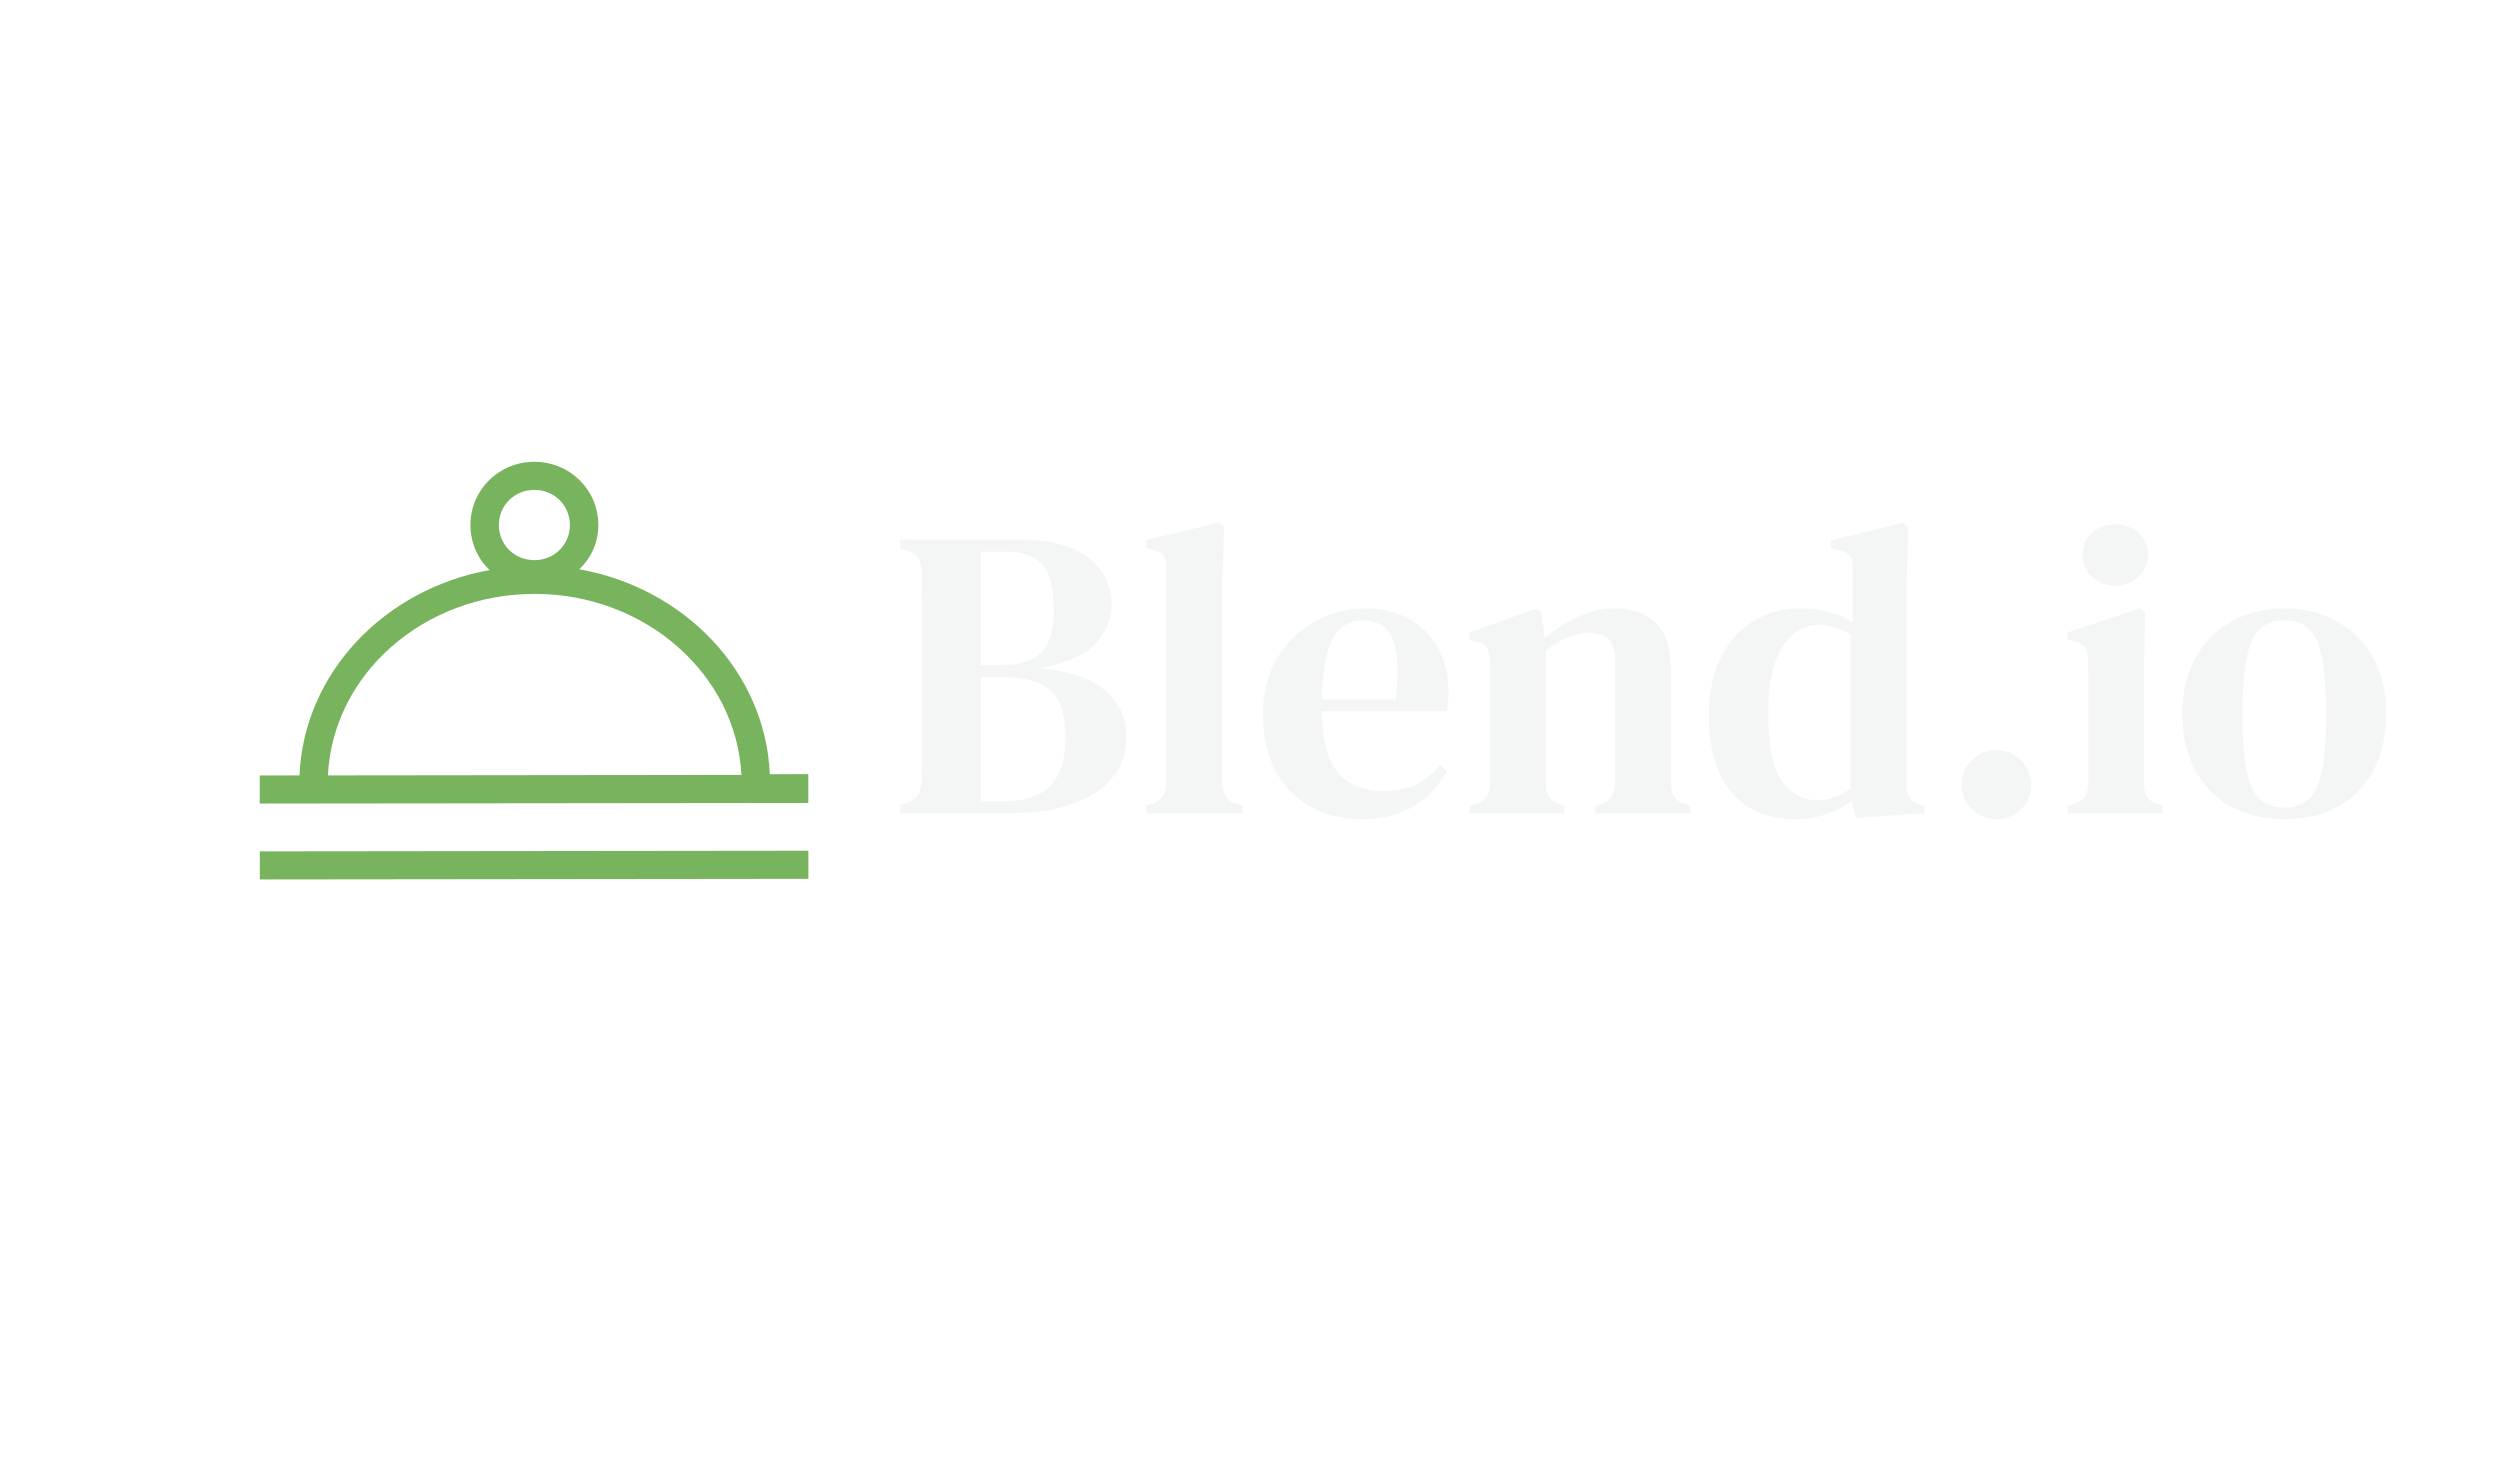
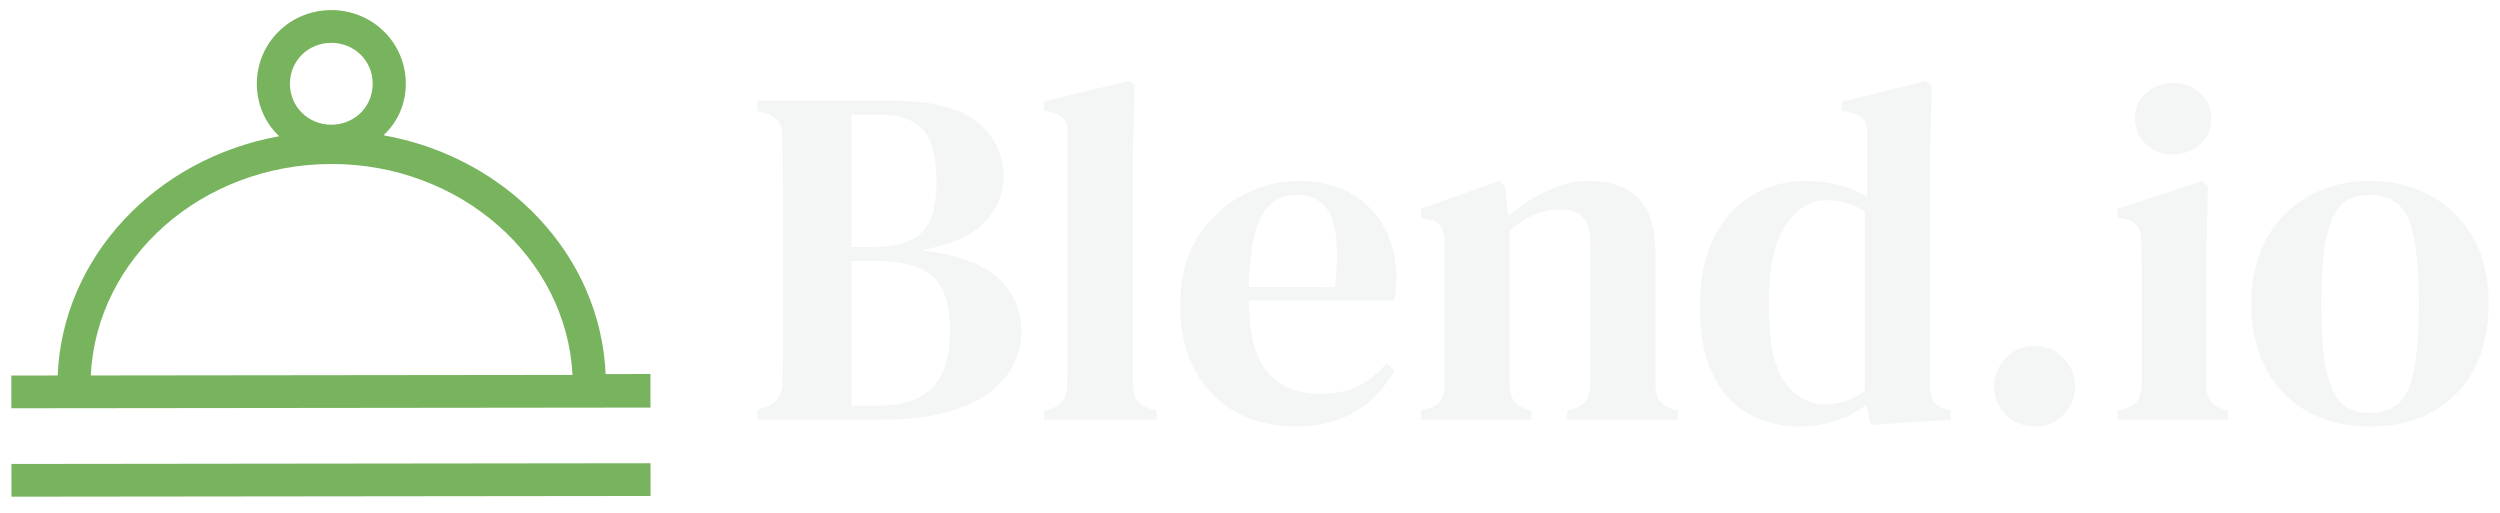
- <svg xmlns="http://www.w3.org/2000/svg" version="1.1" width="1920px" height="auto" viewBox="0 0 1920 1128">
-   <rect x="0" y="0" width="1920" height="auto" fill="rgb(255,255,255)" />
+ <svg xmlns="http://www.w3.org/2000/svg" version="1.1" width="1648px" height="338px" viewBox="192 348 1648 338">
  <g id="layer1">
    <g>
      <g style="fill:rgb(120,180,93); fill-opacity:1.0; stroke-linejoin: miter">
        <path d="M620.771,594.544L591.221,594.587C587.86,516.338,526.132,451.655,444.818,437.177C454.084,428.533,459.527,416.655,459.512,403.165C459.482,376.185,437.633,354.625,410.351,354.656C383.071,354.687,361.269,376.296,361.299,403.275C361.314,416.766,366.785,429.17,376.07,437.794C294.789,452.454,233.206,517.276,230.02,595.521L199.465,595.565C199.477,606.348,199.471,600.412,199.477,606.348C199.484,612.283,199.479,608.155,199.489,617.139L620.796,616.677C620.79,611.768,620.793,613.619,620.786,607.683C620.779,601.747,620.777,599.514,620.771,594.544 Z M410.375,376.24C425.653,376.223,437.671,388.081,437.687,403.19C437.704,418.298,425.714,430.184,410.436,430.201C395.159,430.218,383.142,418.36,383.125,403.251C383.108,388.142,395.099,376.257,410.375,376.24 Z M410.464,456.101C495.582,456.005,565.492,517.981,569.397,595.14L251.844,595.506C255.577,517.79,325.347,456.197,410.464,456.101 Z" />
      </g>
      <g style="fill:rgb(120,180,93); fill-opacity:1.0; stroke-linejoin: miter">
        <path d="M620.836,653.359L199.53,653.842C199.534,657.174,199.536,658.688,199.543,664.624C199.549,670.56,199.548,669.428,199.555,675.416L620.86,674.953C620.854,668.956,620.856,670.807,620.849,664.871C620.842,658.935,620.845,660.787,620.836,653.359 Z" />
      </g>
      <g style="fill:rgb(120,180,93); fill-opacity:1.0; stroke-linejoin: miter">
</g>
      <g style="fill:rgb(120,180,93); fill-opacity:1.0; stroke-linejoin: miter">
</g>
      <g style="fill:rgb(120,180,93); fill-opacity:1.0; stroke-linejoin: miter">
</g>
      <g style="fill:rgb(120,180,93); fill-opacity:1.0; stroke-linejoin: miter">
</g>
      <g style="fill:rgb(120,180,93); fill-opacity:1.0; stroke-linejoin: miter">
</g>
      <g style="fill:rgb(120,180,93); fill-opacity:1.0; stroke-linejoin: miter">
</g>
      <g style="fill:rgb(120,180,93); fill-opacity:1.0; stroke-linejoin: miter">
</g>
      <g style="fill:rgb(120,180,93); fill-opacity:1.0; stroke-linejoin: miter">
</g>
    </g>
    <g style="fill:rgb(0,0,0); fill-opacity:0.463; stroke-linejoin: miter">
</g>
    <g>
      <g style="fill:rgb(244,245,245); fill-opacity:1.0; stroke-linejoin: miter">
        <path d="M691.343,624.674L691.343,617.995L696.432,616.405Q703.111,613.86,705.465,609.725Q707.882,605.591,707.882,598.593Q708.2,580.464,708.2,562.207Q708.2,543.887,708.2,525.44L708.2,513.99Q708.2,495.542,708.073,477.286Q707.882,458.965,707.882,440.518Q707.882,432.885,705.656,428.941Q703.43,424.933,696.432,422.707L691.343,421.116L691.343,414.437L781.036,414.443Q819.203,414.437,836.378,428.623Q853.553,442.744,853.553,464.372Q853.553,480.911,841.467,494.143Q829.381,507.31,799.165,513.035Q834.152,516.852,849.737,531.165Q865.322,545.477,865.322,566.151Q865.322,576.329,860.869,586.698Q856.416,597.003,845.793,605.591Q835.106,614.178,816.977,619.458Q798.847,624.674,771.176,624.674L691.343,624.681 M753.365,510.809L768.314,510.815Q789.942,510.809,799.674,501.14Q809.343,491.407,809.343,467.871Q809.343,443.38,800.438,433.521Q791.532,423.661,772.448,423.661L753.365,423.667L753.365,510.809 M753.365,615.45L770.858,615.457Q794.712,615.45,806.481,603.682Q818.249,591.914,818.249,565.833Q818.249,540.707,806.99,530.402Q795.667,520.033,769.904,520.033L753.365,520.039L753.365,615.45 Z M880.27,624.674L880.27,618.631L885.041,617.359Q895.537,613.86,895.537,601.456Q895.537,590.642,895.728,579.701Q895.855,568.696,895.855,557.882L895.855,437.019Q895.855,430.34,893.629,427.032Q891.402,423.661,885.041,422.071L880.27,420.798L880.27,414.755L935.931,401.397L940.066,404.259L938.793,449.106L938.793,601.456Q939.111,607.817,941.529,611.825Q943.882,615.769,949.925,617.359L954.378,618.631L954.378,624.674L880.27,624.681 Z M1048.206,467.235Q1068.243,467.235,1082.556,475.504Q1096.869,483.774,1104.693,498.278Q1112.454,512.717,1112.454,531.483Q1112.454,535.618,1112.136,539.307Q1111.818,542.933,1110.863,546.114L1015.128,546.12Q1015.446,578.874,1027.405,593.186Q1039.3,607.499,1062.2,607.499Q1078.103,607.499,1087.963,602.283Q1097.823,597.003,1106.092,587.461L1111.181,592.232Q1101.639,609.725,1085.291,619.458Q1068.879,629.127,1046.297,629.127Q1023.715,629.127,1006.54,619.585Q989.365,610.043,979.696,592.105Q969.963,574.103,969.963,548.976Q969.963,522.895,981.286,504.766Q992.545,486.637,1010.547,476.968Q1028.486,467.235,1048.206,467.235 M1046.615,476.459Q1037.392,476.459,1030.585,481.738Q1023.715,486.955,1019.771,500.186Q1015.764,513.354,1015.128,537.208L1072.06,537.214Q1075.559,505.084,1069.515,490.771Q1063.472,476.459,1046.615,476.459 Z M1128.675,624.674L1128.675,618.631L1133.764,617.359Q1144.259,614.178,1144.259,601.774L1144.259,507.946Q1143.941,501.267,1142.033,497.641Q1140.125,493.952,1133.764,492.68L1128.675,491.407L1128.675,485.682L1180.2,467.235L1184.017,470.734L1186.243,490.453Q1197.693,480.275,1211.879,473.787Q1226.001,467.235,1239.677,467.235Q1260.669,467.235,1271.992,478.685Q1283.251,490.135,1283.251,513.672L1283.251,602.092Q1283.251,614.496,1294.701,617.677L1298.2,618.631L1298.2,624.674L1225.047,624.681L1225.047,618.631L1229.817,617.359Q1240.313,613.86,1240.313,601.774L1240.313,507.31Q1240.313,496.178,1235.543,491.089Q1230.772,486,1219.639,486Q1204.055,486,1187.197,499.677L1187.197,602.092Q1187.197,614.496,1198.33,617.677L1201.51,618.631L1201.51,624.674L1128.675,624.681 Z M1378.033,629.127Q1359.267,629.127,1344.319,620.73Q1329.37,612.27,1320.973,594.649Q1312.513,576.965,1312.513,549.612Q1312.513,522.259,1322.055,504.003Q1331.596,485.682,1347.499,476.459Q1363.402,467.235,1382.486,467.235Q1393.936,467.235,1404.432,469.97Q1414.928,472.642,1422.879,478.049L1422.879,436.701Q1422.879,430.022,1420.844,427.032Q1418.745,423.979,1412.383,422.389L1406.022,421.116L1406.022,415.073L1461.364,401.397L1465.499,404.259L1464.227,449.106L1464.227,602.092Q1464.227,608.135,1466.453,612.143Q1468.68,616.087,1474.405,617.677L1477.904,618.631L1477.904,624.674L1425.106,628.173L1422.243,614.814Q1413.656,621.494,1402.524,625.31Q1391.391,629.127,1378.033,629.127 M1395.526,614.496Q1409.203,614.496,1421.289,605.591L1421.289,487.273Q1409.521,479.957,1395.844,479.957Q1380.259,479.957,1369.127,496.369Q1357.995,512.717,1357.995,548.976Q1357.995,585.235,1368.491,599.866Q1378.987,614.496,1395.526,614.496 Z M1533.246,629.127Q1522.114,629.127,1514.353,621.494Q1506.529,613.86,1506.529,603.046Q1506.529,591.914,1514.353,583.963Q1522.114,576.011,1533.246,576.011Q1544.378,576.011,1552.202,583.963Q1559.963,591.914,1559.963,603.046Q1559.963,613.86,1552.202,621.494Q1544.378,629.127,1533.246,629.127 Z M1624.529,449.742Q1614.033,449.742,1606.717,443.062Q1599.402,436.383,1599.402,426.205Q1599.402,415.709,1606.717,409.221Q1614.033,402.669,1624.529,402.669Q1635.025,402.669,1642.34,409.221Q1649.655,415.709,1649.655,426.205Q1649.655,436.383,1642.34,443.062Q1635.025,449.742,1624.529,449.742 M1587.952,624.674L1587.952,618.631L1592.723,617.359Q1599.084,615.45,1601.311,611.634Q1603.537,607.817,1603.855,601.456L1603.855,542.933Q1603.855,533.073,1603.855,524.676Q1603.855,516.216,1603.537,507.31Q1603.537,500.949,1601.183,497.323Q1598.766,493.634,1592.405,492.362L1587.952,491.407L1587.952,485.682L1643.612,467.235L1647.429,470.734L1646.475,515.898L1646.475,601.774Q1646.475,608.135,1648.892,611.952Q1651.246,615.769,1657.289,617.677L1660.787,618.631L1660.787,624.674L1587.952,624.681 Z M1754.297,629.127Q1730.761,629.127,1713.14,619.267Q1695.456,609.407,1685.787,591.278Q1676.054,573.149,1676.054,548.022Q1676.054,522.895,1686.423,504.766Q1696.728,486.637,1714.412,476.968Q1732.033,467.235,1754.297,467.235Q1776.561,467.235,1794.245,476.968Q1811.866,486.637,1822.234,504.639Q1832.539,522.577,1832.539,548.022Q1832.539,573.149,1822.87,591.469Q1813.138,609.725,1795.645,619.458Q1778.151,629.127,1754.297,629.127 M1754.297,620.221Q1765.747,620.221,1772.935,614.051Q1780.06,607.817,1783.24,592.232Q1786.421,576.647,1786.421,548.658Q1786.421,520.351,1783.24,504.639Q1780.06,488.863,1772.935,482.693Q1765.747,476.459,1754.297,476.459Q1742.847,476.459,1735.849,482.693Q1728.852,488.863,1725.544,504.639Q1722.173,520.351,1722.173,548.658Q1722.173,576.647,1725.544,592.232Q1728.852,607.817,1735.849,614.051Q1742.847,620.221,1754.297,620.221 Z" />
      </g>
    </g>
  </g>
</svg>
